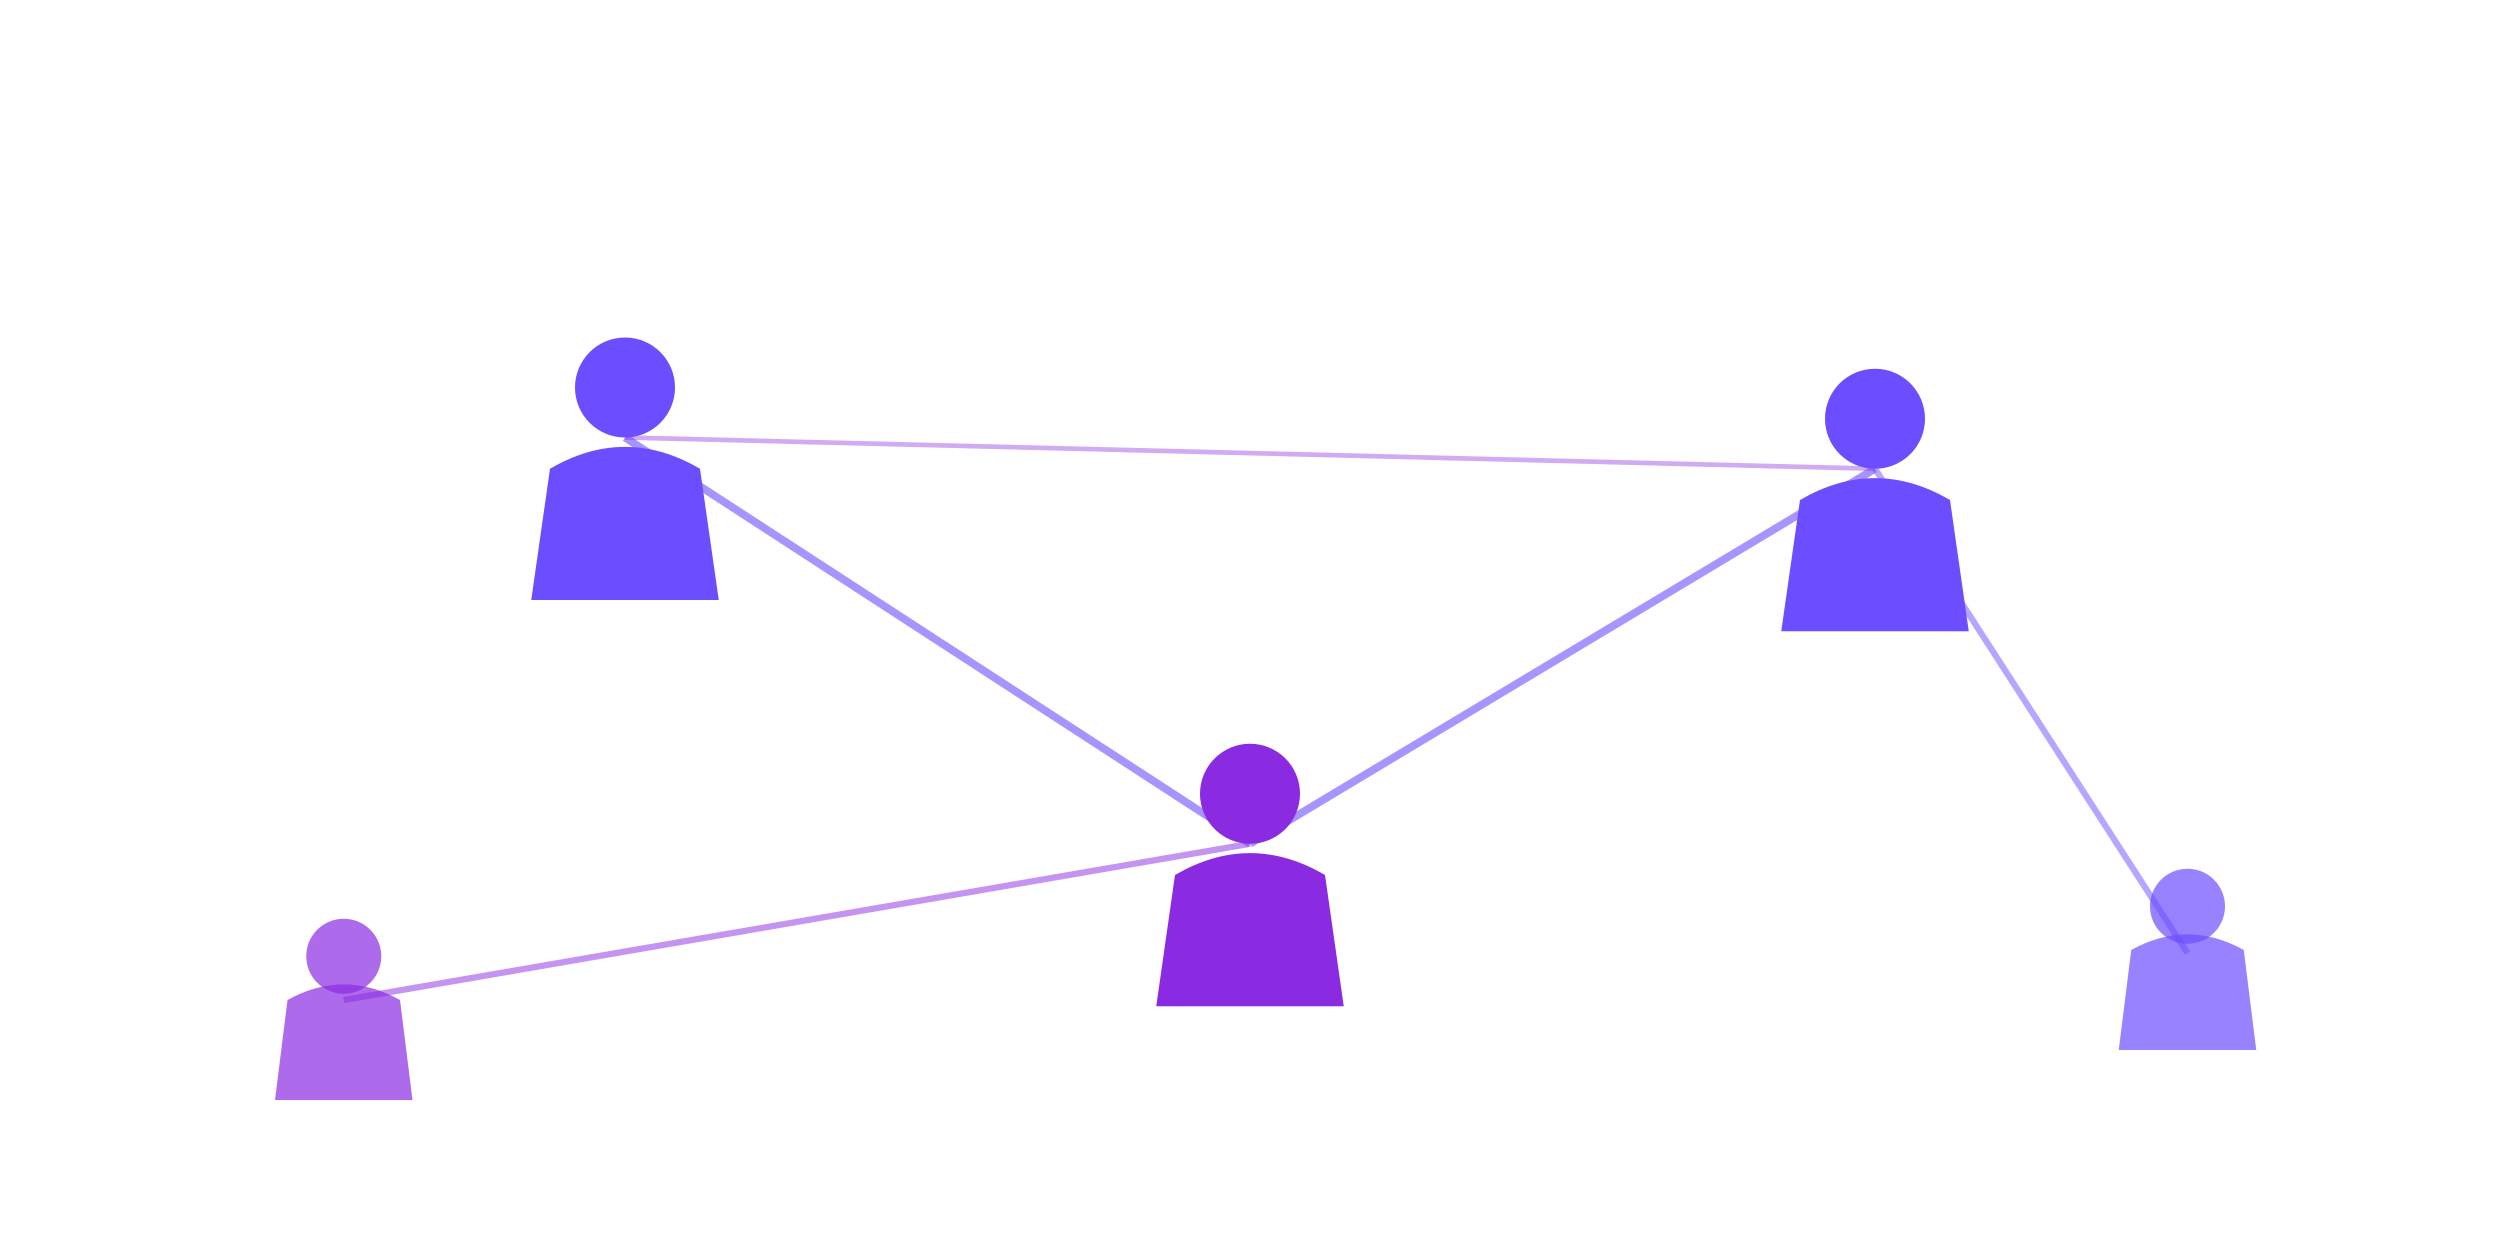
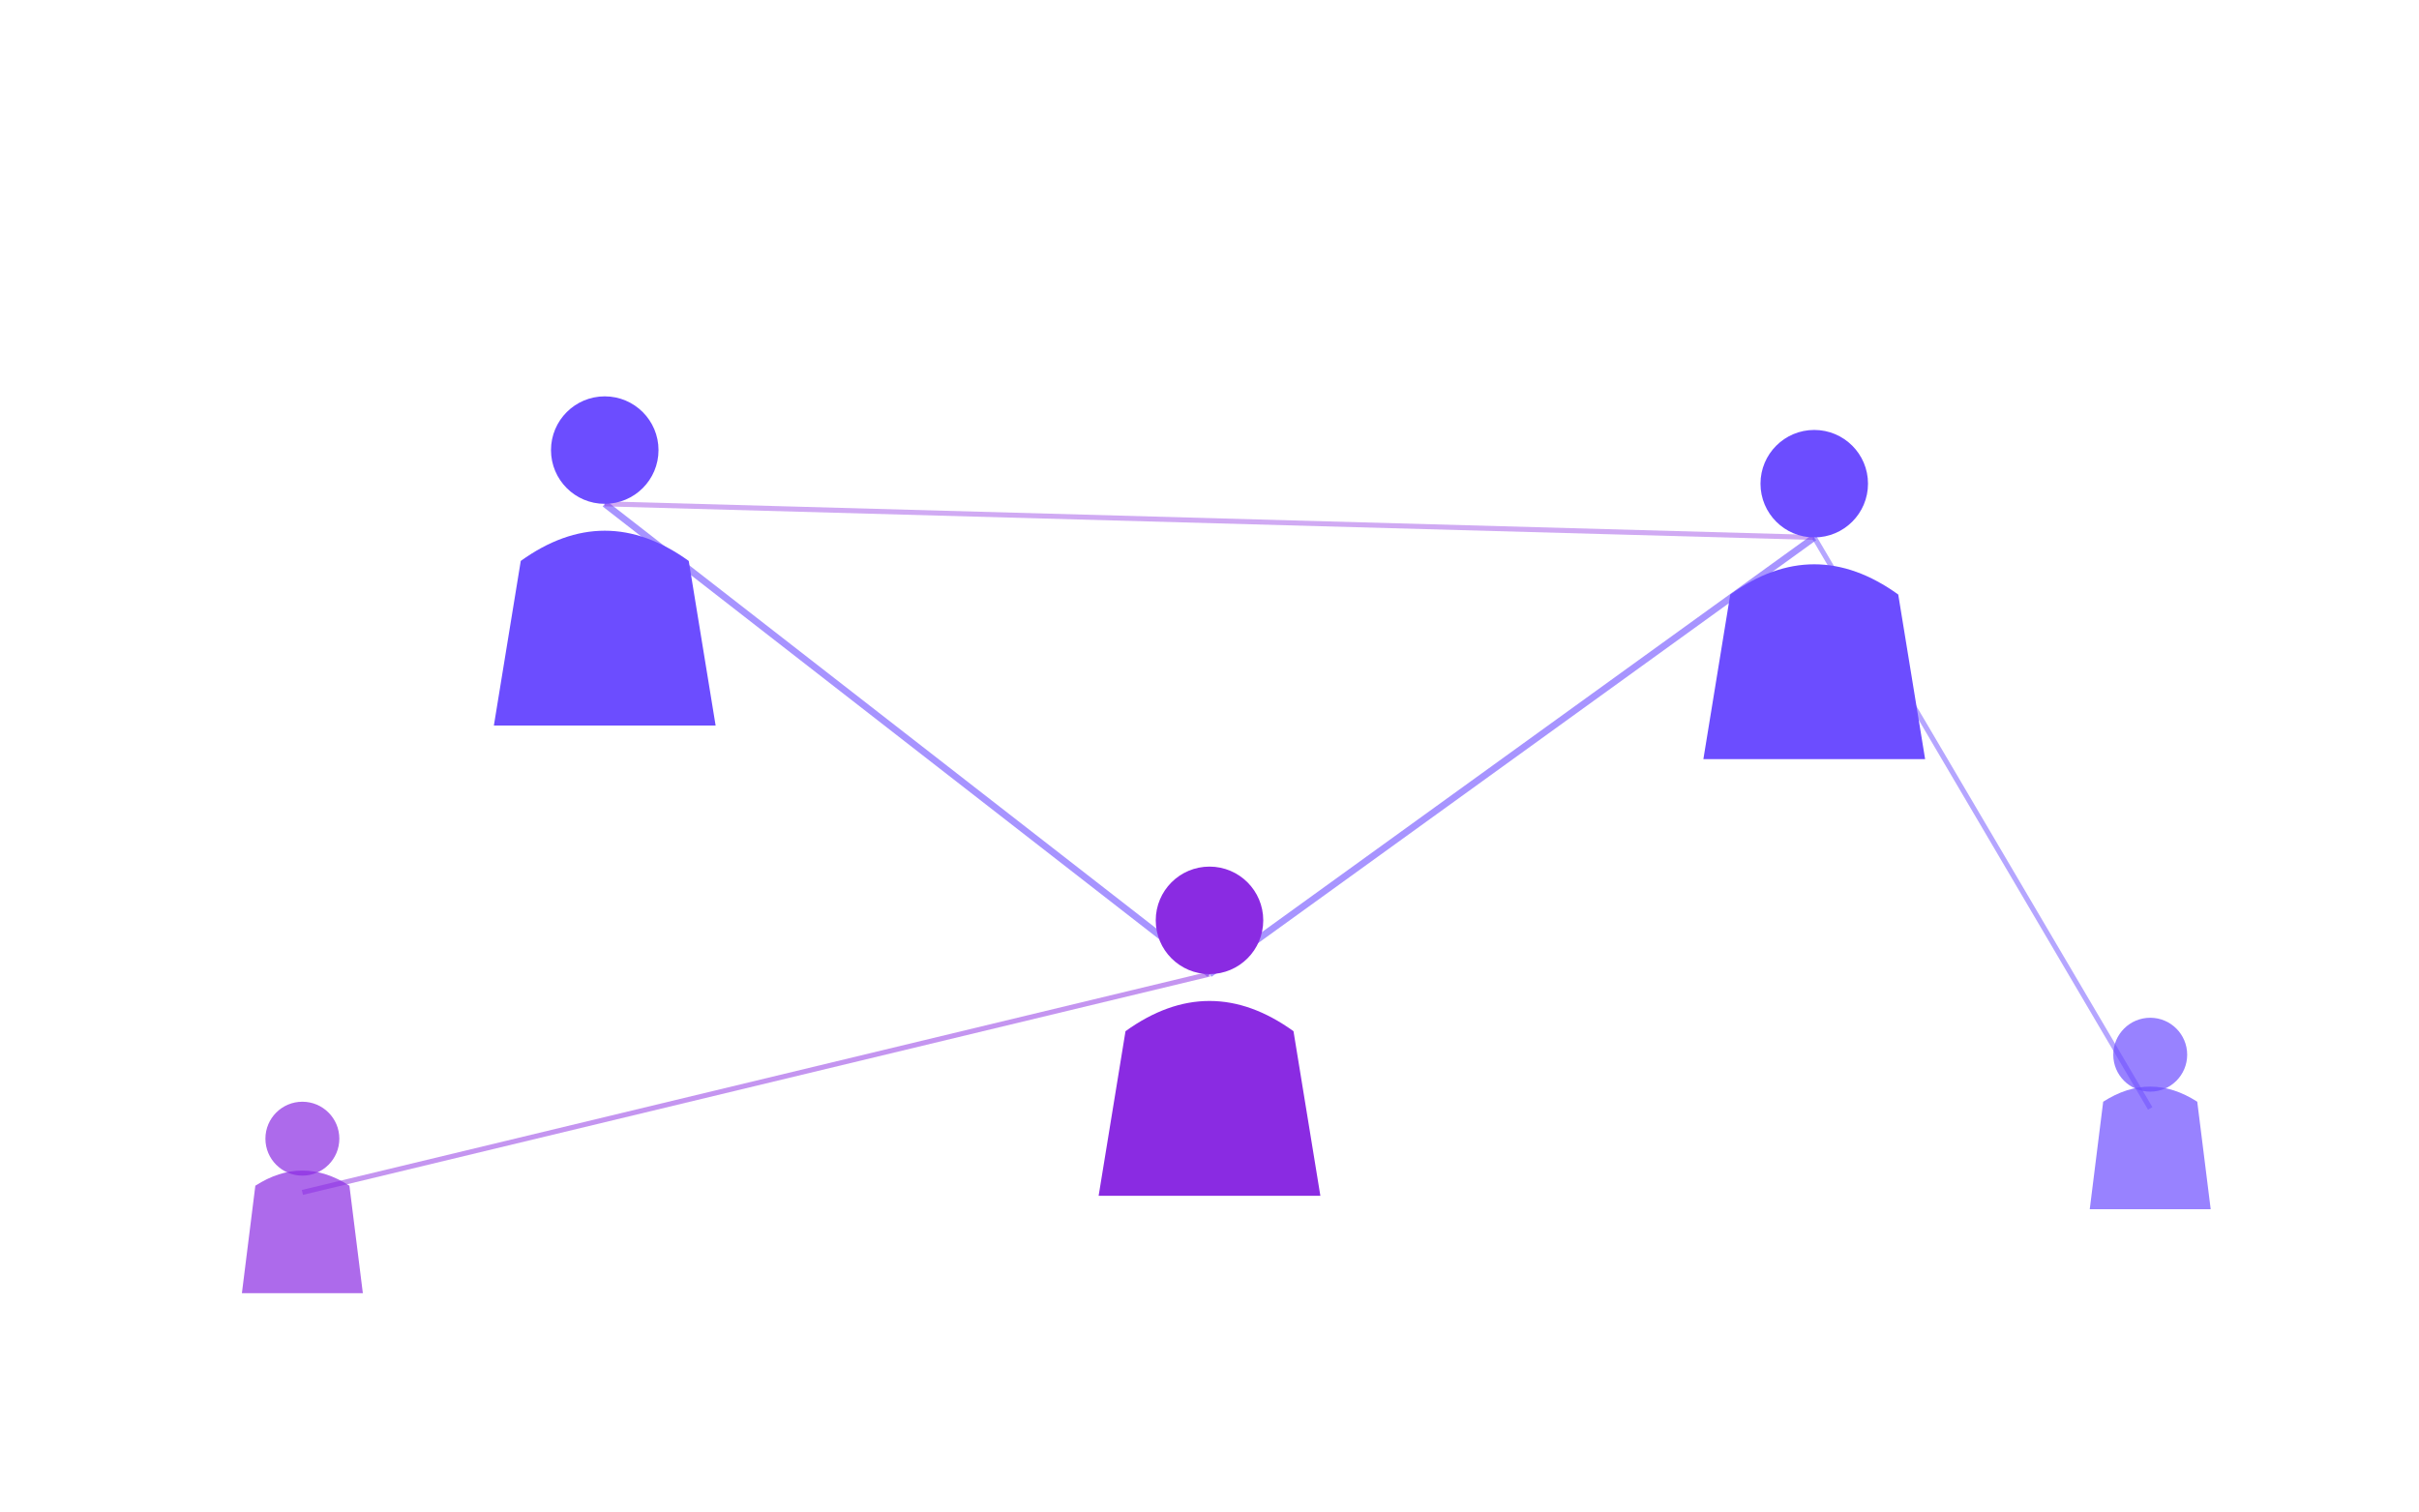
- <svg xmlns="http://www.w3.org/2000/svg" viewBox="0 0 800 400">
-   <line x1="200" y1="140" x2="400" y2="270" stroke="#6C4DFF" stroke-width="2.5" opacity="0.6" />
-   <line x1="400" y1="270" x2="600" y2="150" stroke="#6C4DFF" stroke-width="2.5" opacity="0.6" />
-   <line x1="200" y1="140" x2="600" y2="150" stroke="#8A2BE2" stroke-width="1.5" opacity="0.4" />
-   <line x1="400" y1="270" x2="110" y2="320" stroke="#8A2BE2" stroke-width="2" opacity="0.5" />
-   <line x1="600" y1="150" x2="700" y2="305" stroke="#6C4DFF" stroke-width="2" opacity="0.5" />
-   <circle cx="200" cy="124" r="16" fill="#6C4DFF" />
-   <path d="M176 150 Q200 136 224 150 L230 192 L170 192 Z" fill="#6C4DFF" />
-   <circle cx="400" cy="254" r="16" fill="#8A2BE2" />
-   <path d="M376 280 Q400 266 424 280 L430 322 L370 322 Z" fill="#8A2BE2" />
-   <circle cx="600" cy="134" r="16" fill="#6C4DFF" />
-   <path d="M576 160 Q600 146 624 160 L630 202 L570 202 Z" fill="#6C4DFF" />
-   <circle cx="110" cy="306" r="12" fill="#8A2BE2" opacity="0.7" />
-   <path d="M92 320 Q110 310 128 320 L132 352 L88 352 Z" fill="#8A2BE2" opacity="0.7" />
-   <circle cx="700" cy="290" r="12" fill="#6C4DFF" opacity="0.7" />
-   <path d="M682 304 Q700 294 718 304 L722 336 L678 336 Z" fill="#6C4DFF" opacity="0.7" />
+ <svg xmlns="http://www.w3.org/2000/svg" viewBox="0 0 1440 900" width="100%" height="100%">
+   <line x1="360" y1="300" x2="720" y2="580" stroke="#6C4DFF" stroke-width="4" opacity="0.6" />
+   <line x1="720" y1="580" x2="1080" y2="320" stroke="#6C4DFF" stroke-width="4" opacity="0.6" />
+   <line x1="360" y1="300" x2="1080" y2="320" stroke="#8A2BE2" stroke-width="3" opacity="0.4" />
+   <line x1="720" y1="580" x2="180" y2="710" stroke="#8A2BE2" stroke-width="3" opacity="0.5" />
+   <line x1="1080" y1="320" x2="1280" y2="660" stroke="#6C4DFF" stroke-width="3" opacity="0.5" />
+   <circle cx="360" cy="268" r="32" fill="#6C4DFF" />
+   <path d="M310 334 Q360 298 410 334 L426 432 L294 432 Z" fill="#6C4DFF" />
+   <circle cx="720" cy="548" r="32" fill="#8A2BE2" />
+   <path d="M670 614 Q720 578 770 614 L786 712 L654 712 Z" fill="#8A2BE2" />
+   <circle cx="1080" cy="288" r="32" fill="#6C4DFF" />
+   <path d="M1030 354 Q1080 318 1130 354 L1146 452 L1014 452 Z" fill="#6C4DFF" />
+   <circle cx="180" cy="678" r="22" fill="#8A2BE2" opacity="0.7" />
+   <path d="M152 706 Q180 688 208 706 L216 770 L144 770 Z" fill="#8A2BE2" opacity="0.7" />
+   <circle cx="1280" cy="628" r="22" fill="#6C4DFF" opacity="0.7" />
+   <path d="M1252 656 Q1280 638 1308 656 L1316 720 L1244 720 Z" fill="#6C4DFF" opacity="0.7" />
</svg>
